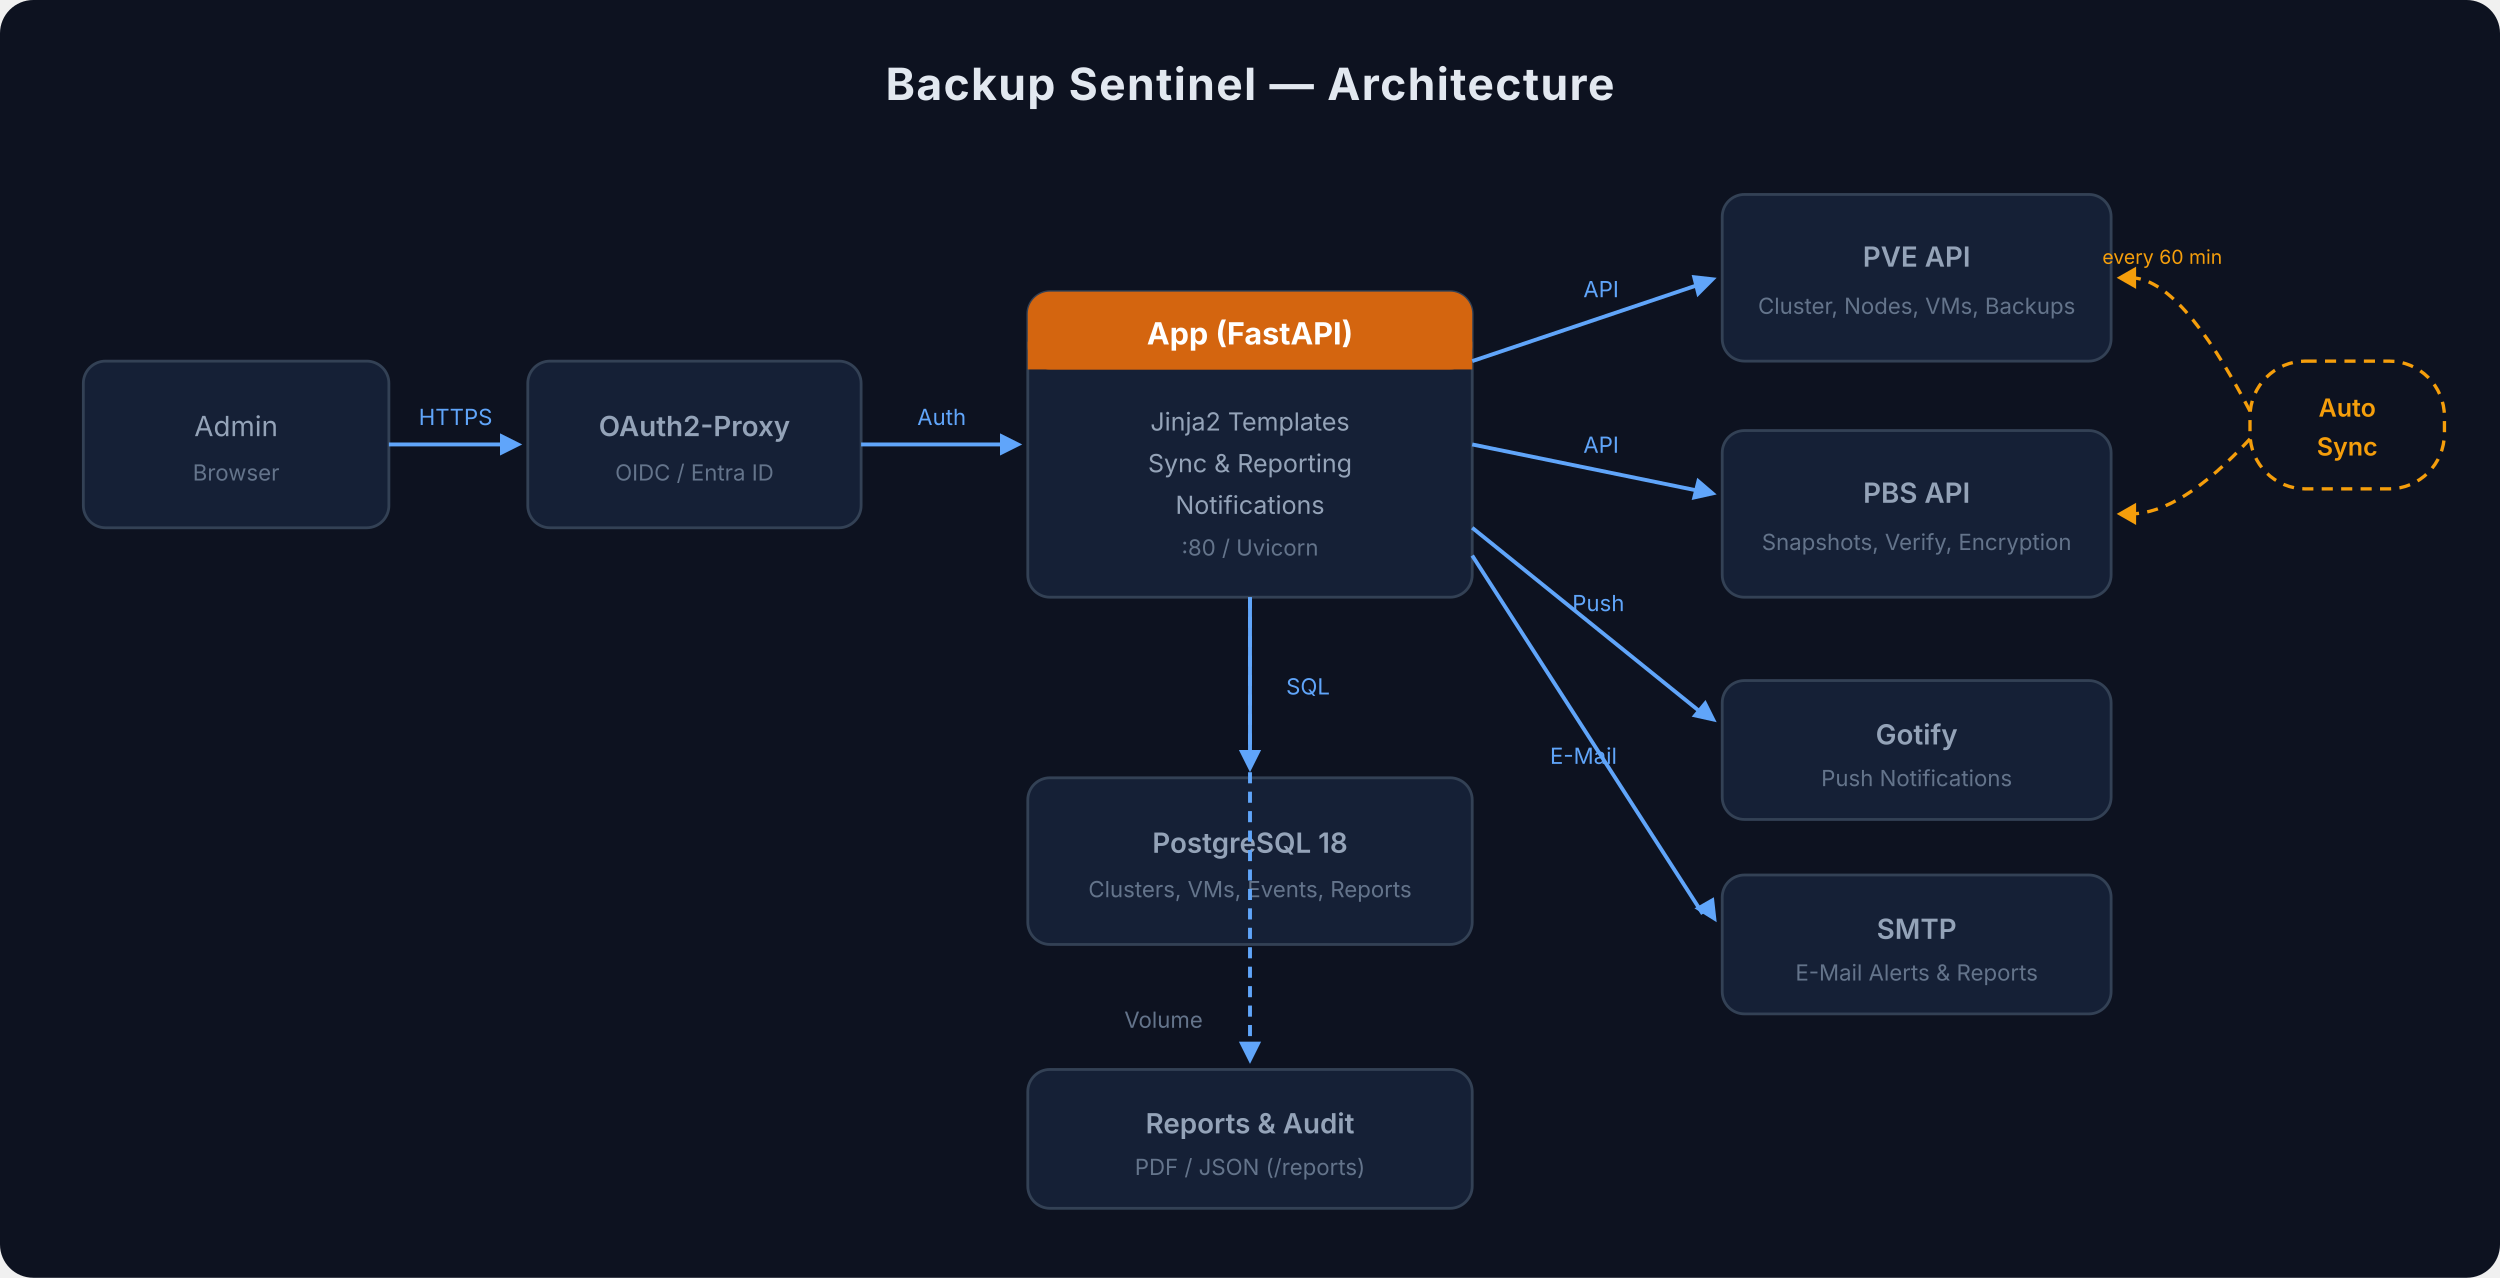
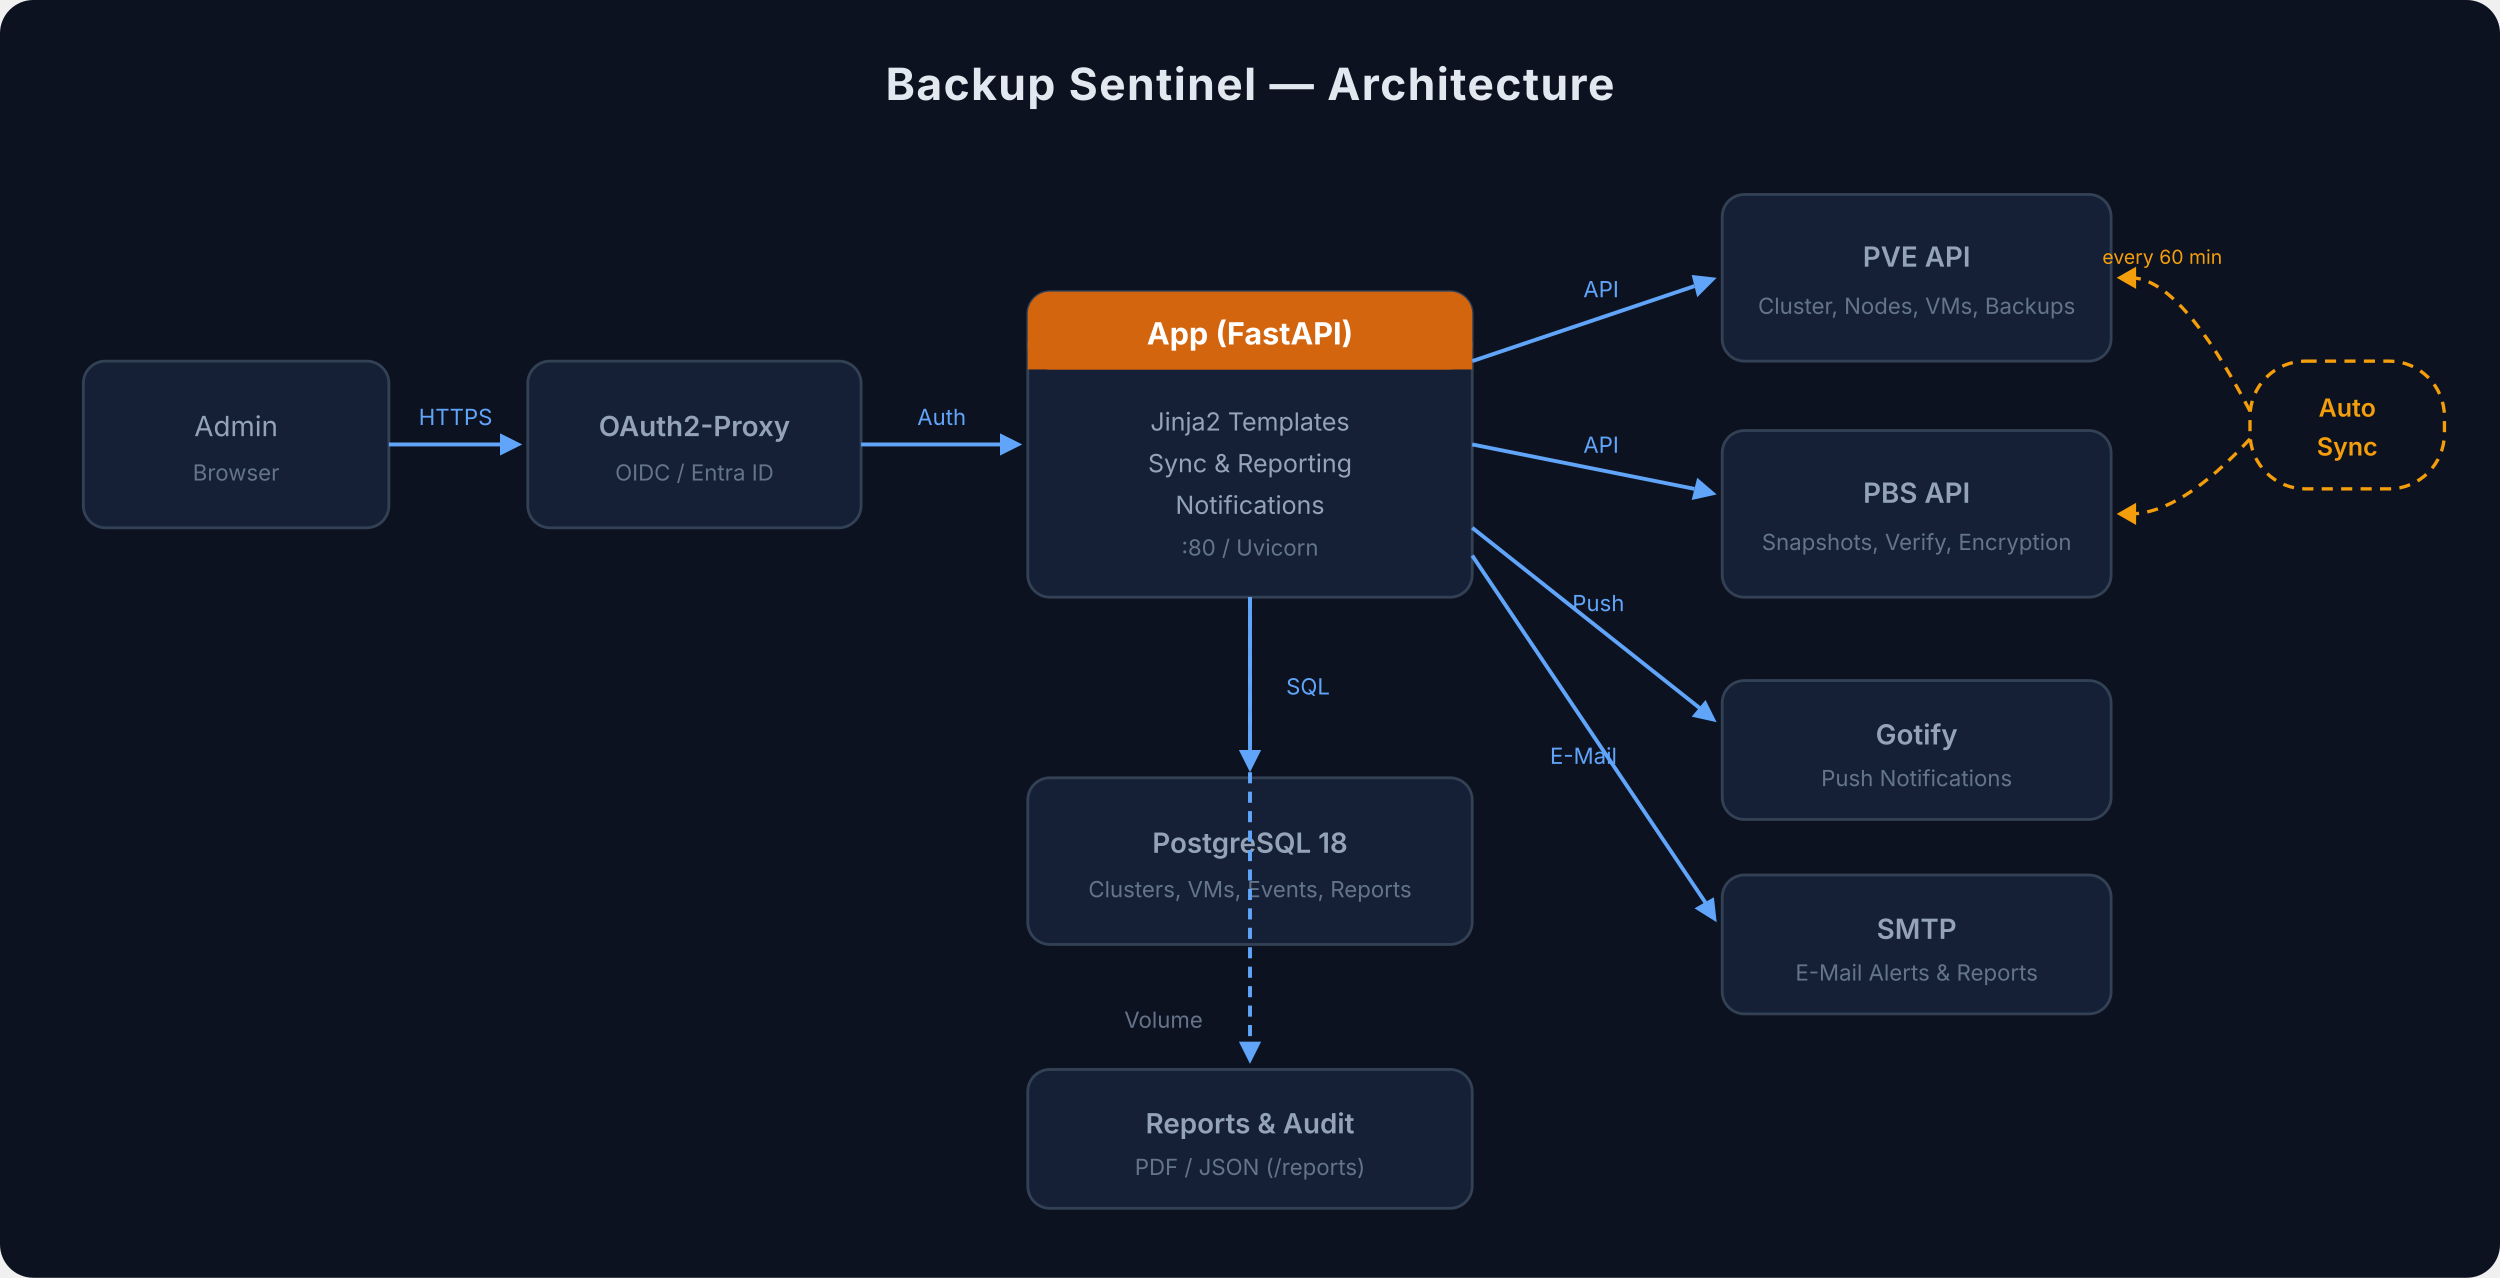
<svg xmlns="http://www.w3.org/2000/svg" viewBox="0 0 900 460">
  <rect width="900" height="460" rx="12" fill="#0d1220" />
  <text x="450" y="36" text-anchor="middle" fill="#e2e8f0" font-family="Inter,Segoe UI,system-ui,sans-serif" font-size="16" font-weight="700" letter-spacing=".5">Backup Sentinel  —  Architecture</text>
  <rect x="30" y="130" width="110" height="60" rx="8" fill="#152036" stroke="#334155" stroke-width="1" />
  <text x="85" y="157" text-anchor="middle" fill="#94a3b8" font-family="Inter,system-ui,sans-serif" font-size="10">Admin</text>
  <text x="85" y="173" text-anchor="middle" fill="#64748b" font-family="Inter,system-ui,sans-serif" font-size="8">Browser</text>
  <rect x="190" y="130" width="120" height="60" rx="8" fill="#152036" stroke="#334155" stroke-width="1" />
  <text x="250" y="157" text-anchor="middle" fill="#94a3b8" font-family="Inter,system-ui,sans-serif" font-size="10" font-weight="600">OAuth2-Proxy</text>
  <text x="250" y="173" text-anchor="middle" fill="#64748b" font-family="Inter,system-ui,sans-serif" font-size="8">OIDC / Entra ID</text>
  <rect x="370" y="105" width="160" height="110" rx="8" fill="#152036" stroke="#334155" stroke-width="1" />
  <rect x="370" y="105" width="160" height="28" rx="8" fill="#d4650f" />
  <rect x="370" y="123" width="160" height="10" fill="#d4650f" />
  <text x="450" y="124" text-anchor="middle" fill="#fff" font-family="Inter,system-ui,sans-serif" font-size="11" font-weight="700">App (FastAPI)</text>
  <text x="450" y="155" text-anchor="middle" fill="#94a3b8" font-family="Inter,system-ui,sans-serif" font-size="9">Jinja2 Templates</text>
  <text x="450" y="170" text-anchor="middle" fill="#94a3b8" font-family="Inter,system-ui,sans-serif" font-size="9">Sync &amp; Reporting</text>
  <text x="450" y="185" text-anchor="middle" fill="#94a3b8" font-family="Inter,system-ui,sans-serif" font-size="9">Notifications</text>
  <text x="450" y="200" text-anchor="middle" fill="#64748b" font-family="Inter,system-ui,sans-serif" font-size="8">:80 / Uvicorn</text>
  <rect x="370" y="280" width="160" height="60" rx="8" fill="#152036" stroke="#334155" stroke-width="1" />
  <text x="450" y="307" text-anchor="middle" fill="#94a3b8" font-family="Inter,system-ui,sans-serif" font-size="10" font-weight="600">PostgreSQL 18</text>
  <text x="450" y="323" text-anchor="middle" fill="#64748b" font-family="Inter,system-ui,sans-serif" font-size="8">Clusters, VMs, Events, Reports</text>
  <rect x="620" y="70" width="140" height="60" rx="8" fill="#152036" stroke="#334155" stroke-width="1" />
  <text x="690" y="96" text-anchor="middle" fill="#94a3b8" font-family="Inter,system-ui,sans-serif" font-size="10" font-weight="600">PVE API</text>
  <text x="690" y="113" text-anchor="middle" fill="#64748b" font-family="Inter,system-ui,sans-serif" font-size="8">Cluster, Nodes, VMs, Backups</text>
  <rect x="620" y="155" width="140" height="60" rx="8" fill="#152036" stroke="#334155" stroke-width="1" />
  <text x="690" y="181" text-anchor="middle" fill="#94a3b8" font-family="Inter,system-ui,sans-serif" font-size="10" font-weight="600">PBS API</text>
  <text x="690" y="198" text-anchor="middle" fill="#64748b" font-family="Inter,system-ui,sans-serif" font-size="8">Snapshots, Verify, Encryption</text>
  <rect x="620" y="245" width="140" height="50" rx="8" fill="#152036" stroke="#334155" stroke-width="1" />
  <text x="690" y="268" text-anchor="middle" fill="#94a3b8" font-family="Inter,system-ui,sans-serif" font-size="10" font-weight="600">Gotify</text>
  <text x="690" y="283" text-anchor="middle" fill="#64748b" font-family="Inter,system-ui,sans-serif" font-size="8">Push Notifications</text>
  <rect x="620" y="315" width="140" height="50" rx="8" fill="#152036" stroke="#334155" stroke-width="1" />
  <text x="690" y="338" text-anchor="middle" fill="#94a3b8" font-family="Inter,system-ui,sans-serif" font-size="10" font-weight="600">SMTP</text>
  <text x="690" y="353" text-anchor="middle" fill="#64748b" font-family="Inter,system-ui,sans-serif" font-size="8">E-Mail Alerts &amp; Reports</text>
  <rect x="370" y="385" width="160" height="50" rx="8" fill="#152036" stroke="#334155" stroke-width="1" />
  <text x="450" y="408" text-anchor="middle" fill="#94a3b8" font-family="Inter,system-ui,sans-serif" font-size="10" font-weight="600">Reports &amp; Audit</text>
  <text x="450" y="423" text-anchor="middle" fill="#64748b" font-family="Inter,system-ui,sans-serif" font-size="8">PDF / JSON  (/reports)</text>
  <rect x="810" y="130" width="70" height="46" rx="20" fill="none" stroke="#f59e0b" stroke-width="1.2" stroke-dasharray="4 3" />
  <text x="845" y="150" text-anchor="middle" fill="#f59e0b" font-family="Inter,system-ui,sans-serif" font-size="9" font-weight="600">Auto</text>
  <text x="845" y="164" text-anchor="middle" fill="#f59e0b" font-family="Inter,system-ui,sans-serif" font-size="9" font-weight="600">Sync</text>
  <line x1="140" y1="160" x2="183" y2="160" stroke="#60a5fa" stroke-width="1.4" />
  <polygon points="188,160 180,156 180,164" fill="#60a5fa" />
  <text x="164" y="153" text-anchor="middle" fill="#60a5fa" font-family="Inter,system-ui,sans-serif" font-size="8">HTTPS</text>
  <line x1="310" y1="160" x2="363" y2="160" stroke="#60a5fa" stroke-width="1.4" />
  <polygon points="368,160 360,156 360,164" fill="#60a5fa" />
  <text x="339" y="153" text-anchor="middle" fill="#60a5fa" font-family="Inter,system-ui,sans-serif" font-size="8">Auth</text>
  <line x1="450" y1="215" x2="450" y2="273" stroke="#60a5fa" stroke-width="1.4" />
  <polygon points="450,278 446,270 454,270" fill="#60a5fa" />
  <text x="463" y="250" fill="#60a5fa" font-family="Inter,system-ui,sans-serif" font-size="8">SQL</text>
-   <line x1="530" y1="130" x2="613" y2="102" stroke="#60a5fa" stroke-width="1.4" />
+   <line x1="530" y1="130" x2="610" y2="103" stroke="#60a5fa" stroke-width="1.4" />
  <polygon points="618,100 609,99 611,107" fill="#60a5fa" />
  <text x="570" y="107" fill="#60a5fa" font-family="Inter,system-ui,sans-serif" font-size="8">API</text>
-   <line x1="530" y1="160" x2="613" y2="177" stroke="#60a5fa" stroke-width="1.4" />
+   <line x1="530" y1="160" x2="610" y2="176" stroke="#60a5fa" stroke-width="1.4" />
  <polygon points="618,178 609,180 611,172" fill="#60a5fa" />
  <text x="570" y="163" fill="#60a5fa" font-family="Inter,system-ui,sans-serif" font-size="8">API</text>
-   <line x1="530" y1="190" x2="613" y2="257" stroke="#60a5fa" stroke-width="1.4" />
+   <line x1="530" y1="190" x2="612" y2="255" stroke="#60a5fa" stroke-width="1.4" />
  <polygon points="618,260 609,258 614,252" fill="#60a5fa" />
  <text x="566" y="220" fill="#60a5fa" font-family="Inter,system-ui,sans-serif" font-size="8">Push</text>
-   <line x1="530" y1="200" x2="613" y2="329" stroke="#60a5fa" stroke-width="1.4" />
+   <line x1="530" y1="200" x2="614" y2="325" stroke="#60a5fa" stroke-width="1.4" />
  <polygon points="618,332 610,327 617,323" fill="#60a5fa" />
  <text x="558" y="275" fill="#60a5fa" font-family="Inter,system-ui,sans-serif" font-size="8">E-Mail</text>
  <line x1="450" y1="215" x2="450" y2="378" stroke="#60a5fa" stroke-width="1.4" stroke-dasharray="4 3" />
  <polygon points="450,383 446,375 454,375" fill="#60a5fa" />
  <text x="433" y="370" fill="#64748b" font-family="Inter,system-ui,sans-serif" font-size="8" text-anchor="end">Volume</text>
  <path d="M810,148 Q785,100 767,100" fill="none" stroke="#f59e0b" stroke-width="1.2" stroke-dasharray="4 3" />
  <polygon points="762,100 769,96 769,104" fill="#f59e0b" />
  <path d="M810,158 Q785,185 767,185" fill="none" stroke="#f59e0b" stroke-width="1.2" stroke-dasharray="4 3" />
  <polygon points="762,185 769,181 769,189" fill="#f59e0b" />
  <text x="800" y="95" text-anchor="end" fill="#f59e0b" font-family="Inter,system-ui,sans-serif" font-size="7">every 60 min</text>
</svg>
